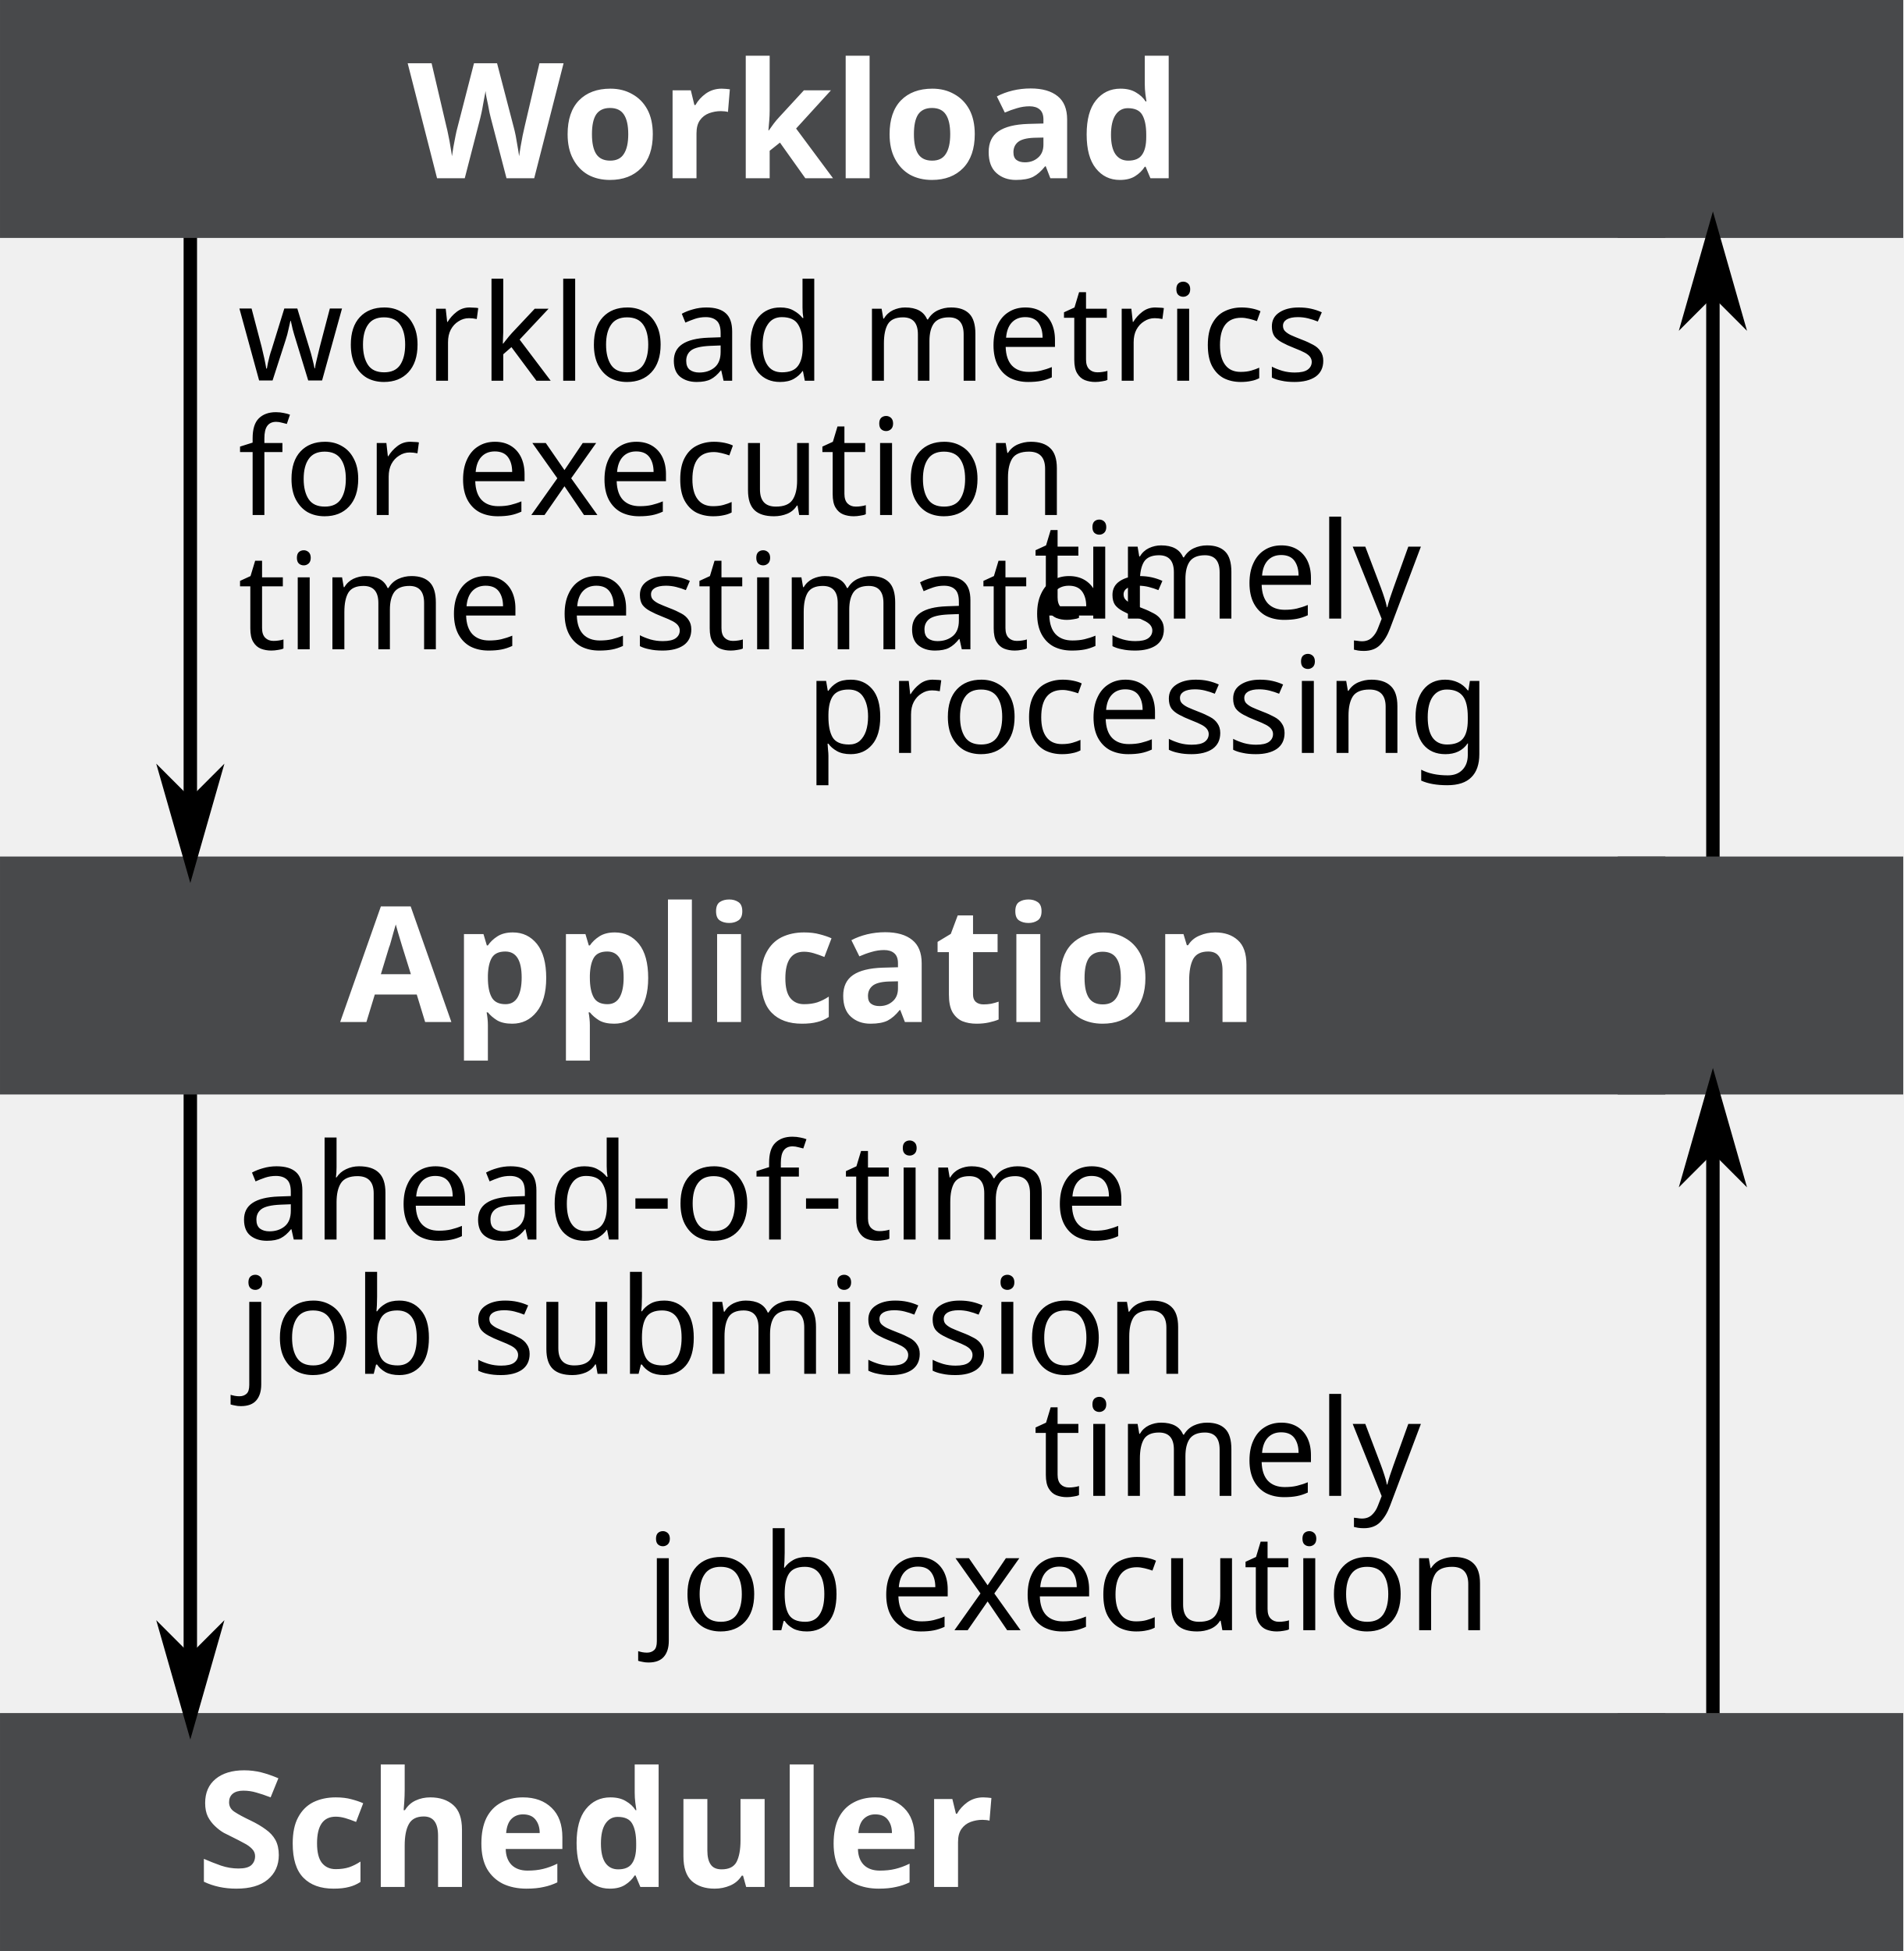
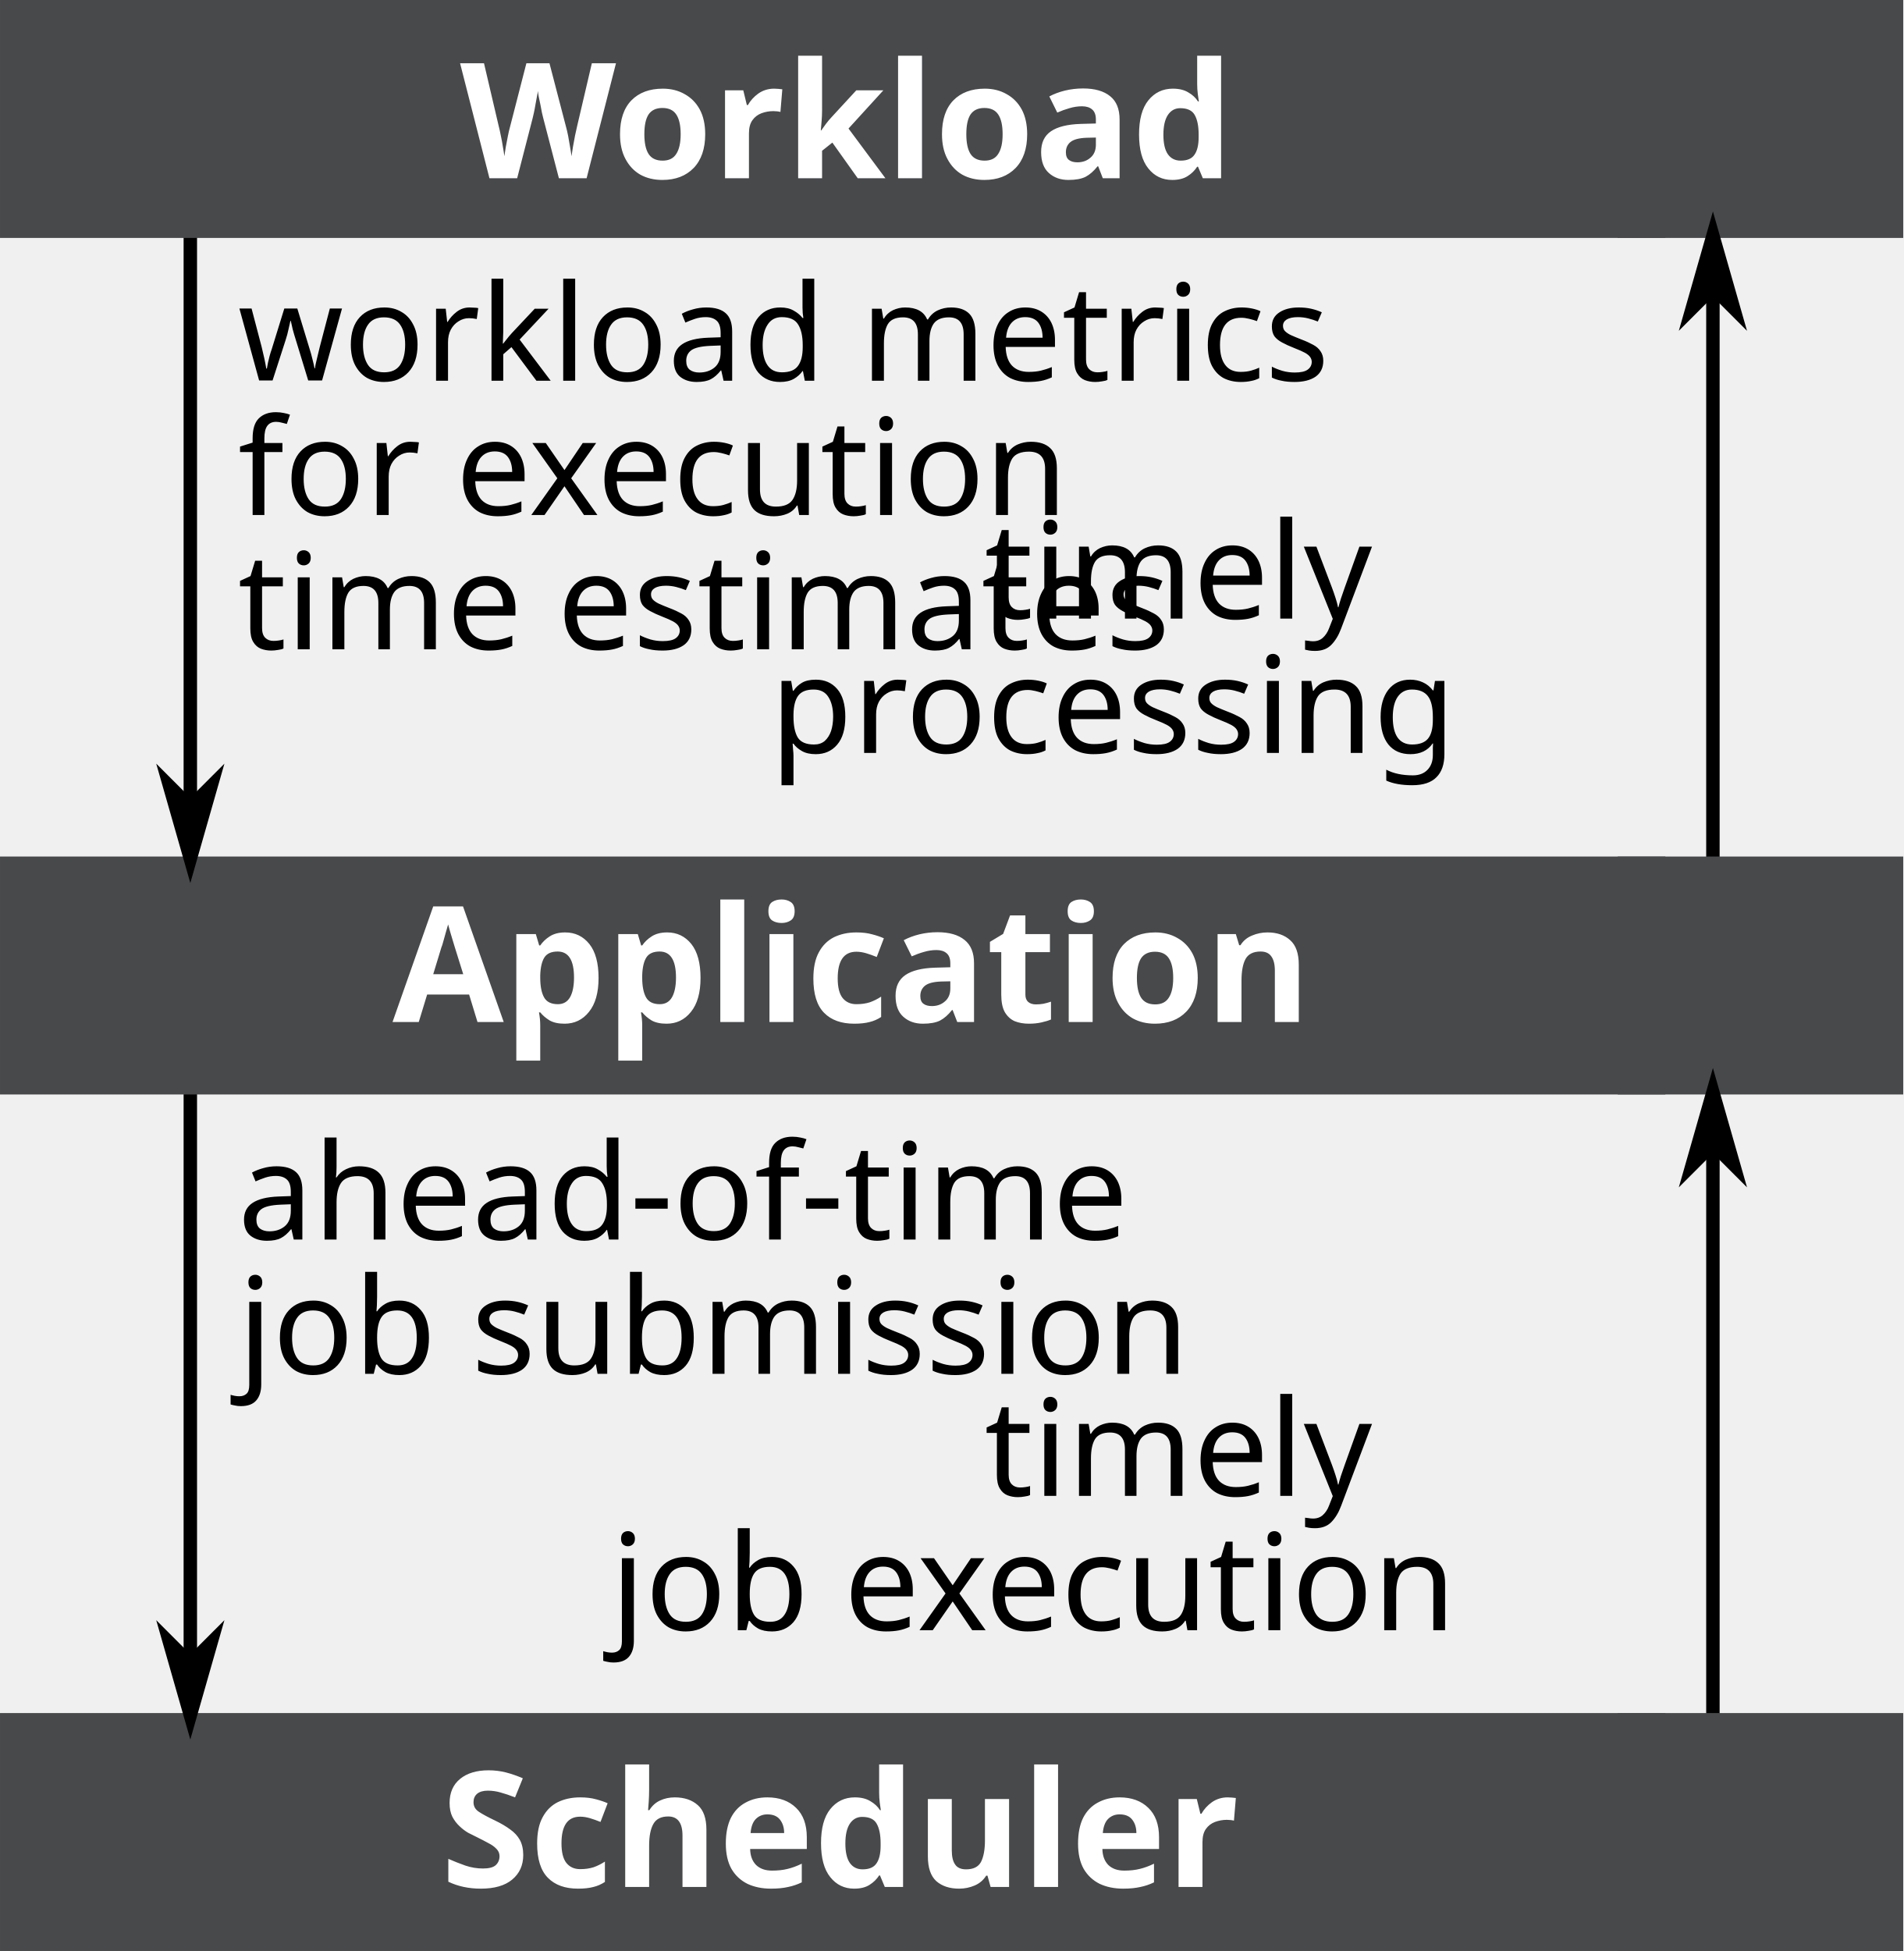
<svg xmlns="http://www.w3.org/2000/svg" width="4cm" height="4.1cm" id="svg2" version="1.1" viewBox="0 0 141.732 145.276">
  <defs id="defs4">
    <marker orient="auto" refY="0.0" refX="0.0" id="Arrow1Mend" style="overflow:visible;">
      <path id="path3832" d="M 0.0,0.0 L 5.0,-5.0 L -12.5,0.0 L 5.0,5.0 L 0.0,0.0 z " style="fill-rule:evenodd;stroke:#000000;stroke-width:1.0pt;marker-start:none;" transform="scale(0.4) rotate(180) translate(10,0)" />
    </marker>
  </defs>
  <rect style="fill:#48494b;fill-opacity:1;fill-rule:evenodd;stroke:none" id="rect4063" width="21.26" height="17.717" x="120.472" y="-2.8515624e-06" />
  <g id="g6385" transform="translate(0,-907.0853)">
    <path style="fill:none;stroke:#000000;stroke-width:1px;stroke-linecap:butt;stroke-linejoin:miter;stroke-opacity:1;marker-end:url(#Arrow1Mend)" d="m 127.559,974.408 0,-49.606" id="path7102" />
-     <text id="text7306" y="953.148" x="124.016" style="font-style:normal;font-variant:normal;font-weight:300;font-stretch:normal;font-size:10px;line-height:100%;font-family:'Gill Sans';-inkscape-font-specification:'Gill Sans Light';text-align:end;letter-spacing:0px;word-spacing:0px;writing-mode:lr-tb;text-anchor:end;fill:#000000;fill-opacity:1;stroke:none" xml:space="preserve">
-       <tspan y="953.148" x="124.016" id="tspan3038">timely</tspan>
-       <tspan y="963.148" x="124.016" id="tspan3042">processing</tspan>
+     <text id="text7306" y="953.148" x="124.016" style="font-style:normal;font-variant:normal;font-weight:300;font-stretch:normal;line-height:0%;font-family:'Gill Sans';-inkscape-font-specification:'Gill Sans Light';text-align:end;letter-spacing:0px;word-spacing:0px;writing-mode:lr-tb;text-anchor:end;fill:#000000;fill-opacity:1;stroke:none" xml:space="preserve">
+       <tspan y="953.148" x="124.016" id="tspan3038" style="font-size:10px;line-height:1">timely</tspan>
+       <tspan y="963.148" x="124.016" id="tspan3042" style="font-size:10px;line-height:1">processing</tspan>
    </text>
  </g>
  <rect style="fill:#48494b;fill-opacity:1;stroke:none" id="rect4075" width="21.26" height="17.717" x="120.472" y="63.78" />
  <g id="g6391" transform="translate(0,-907.0853)">
    <path style="fill:none;stroke:#000000;stroke-width:1px;stroke-linecap:butt;stroke-linejoin:miter;stroke-opacity:1;marker-end:url(#Arrow1Mend)" d="m 127.559,1038.188 0,-49.606" id="path7100" />
-     <text xml:space="preserve" style="font-style:normal;font-variant:normal;font-weight:300;font-stretch:normal;font-size:10px;line-height:100%;font-family:'Gill Sans';-inkscape-font-specification:'Gill Sans Light';text-align:end;letter-spacing:0px;word-spacing:0px;writing-mode:lr-tb;text-anchor:end;fill:#000000;fill-opacity:1;stroke:none" x="124.016" y="1018.471" id="text7300">
-       <tspan x="124.016" y="1018.471" id="tspan3030">timely</tspan>
-       <tspan x="124.016" y="1028.471" id="tspan3034">job execution</tspan>
+     <text xml:space="preserve" style="font-style:normal;font-variant:normal;font-weight:300;font-stretch:normal;line-height:0%;font-family:'Gill Sans';-inkscape-font-specification:'Gill Sans Light';text-align:end;letter-spacing:0px;word-spacing:0px;writing-mode:lr-tb;text-anchor:end;fill:#000000;fill-opacity:1;stroke:none" x="124.016" y="1018.471" id="text7300">
+       <tspan x="124.016" y="1018.471" id="tspan3030" style="font-size:10px;line-height:1">timely</tspan>
+       <tspan x="124.016" y="1028.471" id="tspan3034" style="font-size:10px;line-height:1">job execution</tspan>
    </text>
  </g>
  <rect style="fill:#48494b;fill-opacity:1;stroke:none" id="rect4077" width="21.26" height="17.717" x="120.472" y="127.559" />
  <g id="g6367" transform="translate(0,-907.0853)">
    <rect style="fill:#48494b;fill-opacity:1;stroke:none" id="rect3761" width="124.016" height="17.716" x="0" y="1034.644" />
-     <text xml:space="preserve" style="font-style:normal;font-weight:normal;font-size:40px;line-height:125%;font-family:Sans;letter-spacing:0px;word-spacing:0px;fill:#000000;fill-opacity:1;stroke:none" x="70.356" y="1047.595" id="text3763">
+     <text xml:space="preserve" style="font-style:normal;font-weight:normal;line-height:0%;font-family:sans-serif;letter-spacing:0px;word-spacing:0px;fill:#000000;fill-opacity:1;stroke:none" x="70.356" y="1047.595" id="text3763">
      <tspan id="tspan3765" x="70.356" y="1047.595" style="font-style:normal;font-variant:normal;font-weight:bold;font-stretch:normal;font-size:12px;line-height:125%;font-family:'Gill Sans';-inkscape-font-specification:'Gill Sans Bold';text-align:center;writing-mode:lr-tb;text-anchor:middle;fill:#ffffff;fill-opacity:1">Scheduler</tspan>
    </text>
  </g>
  <g id="g6372" transform="translate(0,-907.0853)">
    <path style="fill:none;stroke:#000000;stroke-width:1px;stroke-linecap:butt;stroke-linejoin:miter;stroke-opacity:1;marker-end:url(#Arrow1Mend)" d="m 14.173,985.038 0,49.606" id="path7098" />
-     <text xml:space="preserve" style="font-style:normal;font-variant:normal;font-weight:300;font-stretch:normal;font-size:12px;line-height:100%;font-family:'Gill Sans';-inkscape-font-specification:'Gill Sans Light';text-align:center;letter-spacing:0px;word-spacing:0px;writing-mode:lr-tb;text-anchor:middle;fill:#000000;fill-opacity:1;stroke:none" x="17.717" y="999.38" id="text7294">
+     <text xml:space="preserve" style="font-style:normal;font-variant:normal;font-weight:300;font-stretch:normal;line-height:0%;font-family:'Gill Sans';-inkscape-font-specification:'Gill Sans Light';text-align:center;letter-spacing:0px;word-spacing:0px;writing-mode:lr-tb;text-anchor:middle;fill:#000000;fill-opacity:1;stroke:none" x="17.717" y="999.38" id="text7294">
      <tspan x="17.717" y="999.38" id="tspan7298" style="font-style:normal;font-variant:normal;font-weight:300;font-stretch:normal;font-size:10px;line-height:100%;font-family:'Gill Sans';-inkscape-font-specification:'Gill Sans Light';text-align:start;writing-mode:lr-tb;text-anchor:start">ahead-of-time</tspan>
      <tspan x="17.717" y="1009.38" style="font-style:normal;font-variant:normal;font-weight:300;font-stretch:normal;font-size:10px;line-height:100%;font-family:'Gill Sans';-inkscape-font-specification:'Gill Sans Light';text-align:start;writing-mode:lr-tb;text-anchor:start" id="tspan3026">job submission</tspan>
    </text>
  </g>
  <g id="g6362" transform="translate(0,-907.0853)">
    <rect style="fill:#48494b;fill-opacity:1;stroke:none" id="rect7090" width="124.016" height="17.717" x="-1.0813314e-06" y="970.865" />
-     <text id="text7092" y="983.186" x="71.224" style="font-style:normal;font-variant:normal;font-weight:300;font-stretch:normal;font-size:18px;line-height:125%;font-family:'Gill Sans';-inkscape-font-specification:'Gill Sans Light';text-align:start;letter-spacing:0px;word-spacing:0px;writing-mode:lr-tb;text-anchor:start;fill:#000000;fill-opacity:1;stroke:none" xml:space="preserve">
+     <text id="text7092" y="983.186" x="71.224" style="font-style:normal;font-variant:normal;font-weight:300;font-stretch:normal;line-height:0%;font-family:'Gill Sans';-inkscape-font-specification:'Gill Sans Light';text-align:start;letter-spacing:0px;word-spacing:0px;writing-mode:lr-tb;text-anchor:start;fill:#000000;fill-opacity:1;stroke:none" xml:space="preserve">
      <tspan style="font-style:normal;font-variant:normal;font-weight:bold;font-stretch:normal;font-size:12px;line-height:125%;font-family:'Gill Sans';-inkscape-font-specification:'Gill Sans Bold';text-align:center;writing-mode:lr-tb;text-anchor:middle;fill:#ffffff;fill-opacity:1" y="983.186" x="71.224" id="tspan7094">Application</tspan>
    </text>
  </g>
  <g id="g6378" transform="translate(0,-907.0853)">
    <path style="fill:none;stroke:#000000;stroke-width:1px;stroke-linecap:butt;stroke-linejoin:miter;stroke-opacity:1;marker-end:url(#Arrow1Mend)" d="m 14.173,921.259 0,49.606" id="path7096" />
-     <text xml:space="preserve" style="font-style:normal;font-variant:normal;font-weight:300;font-stretch:normal;font-size:12px;line-height:100%;font-family:'Gill Sans';-inkscape-font-specification:'Gill Sans Light';text-align:center;letter-spacing:0px;word-spacing:0px;writing-mode:lr-tb;text-anchor:middle;fill:#000000;fill-opacity:1;stroke:none" x="17.717" y="935.432" id="text7288">
+     <text xml:space="preserve" style="font-style:normal;font-variant:normal;font-weight:300;font-stretch:normal;line-height:0%;font-family:'Gill Sans';-inkscape-font-specification:'Gill Sans Light';text-align:center;letter-spacing:0px;word-spacing:0px;writing-mode:lr-tb;text-anchor:middle;fill:#000000;fill-opacity:1;stroke:none" x="17.717" y="935.432" id="text7288">
      <tspan x="17.717" y="935.432" style="font-style:normal;font-variant:normal;font-weight:300;font-stretch:normal;font-size:10px;line-height:100%;font-family:'Gill Sans';-inkscape-font-specification:'Gill Sans Light';text-align:start;writing-mode:lr-tb;text-anchor:start" id="tspan3014">workload metrics</tspan>
      <tspan x="17.717" y="945.432" style="font-style:normal;font-variant:normal;font-weight:300;font-stretch:normal;font-size:10px;line-height:100%;font-family:'Gill Sans';-inkscape-font-specification:'Gill Sans Light';text-align:start;writing-mode:lr-tb;text-anchor:start" id="tspan3020">for execution</tspan>
      <tspan x="17.717" y="955.432" style="font-style:normal;font-variant:normal;font-weight:300;font-stretch:normal;font-size:10px;line-height:100%;font-family:'Gill Sans';-inkscape-font-specification:'Gill Sans Light';text-align:start;writing-mode:lr-tb;text-anchor:start" id="tspan3022">time estimates</tspan>
    </text>
  </g>
  <g id="g6357" transform="translate(0,-907.0853)">
    <rect style="fill:#48494b;fill-opacity:1;fill-rule:evenodd;stroke:none" id="rect2985" width="124.016" height="17.717" x="0" y="907.085" />
-     <text xml:space="preserve" style="font-style:normal;font-variant:normal;font-weight:300;font-stretch:normal;font-size:18px;line-height:125%;font-family:'Gill Sans';-inkscape-font-specification:'Gill Sans Light';text-align:start;letter-spacing:0px;word-spacing:0px;writing-mode:lr-tb;text-anchor:start;fill:#000000;fill-opacity:1;stroke:none" x="70.866" y="920.358" id="text3757">
+     <text xml:space="preserve" style="font-style:normal;font-variant:normal;font-weight:300;font-stretch:normal;line-height:0%;font-family:'Gill Sans';-inkscape-font-specification:'Gill Sans Light';text-align:start;letter-spacing:0px;word-spacing:0px;writing-mode:lr-tb;text-anchor:start;fill:#000000;fill-opacity:1;stroke:none" x="70.866" y="920.358" id="text3757">
      <tspan id="tspan3759" x="70.866" y="920.358" style="font-style:normal;font-variant:normal;font-weight:bold;font-stretch:normal;font-size:12px;line-height:125%;font-family:'Gill Sans';-inkscape-font-specification:'Gill Sans Bold';text-align:center;writing-mode:lr-tb;text-anchor:middle;fill:#ffffff;fill-opacity:1">Workload</tspan>
    </text>
  </g>
</svg>
